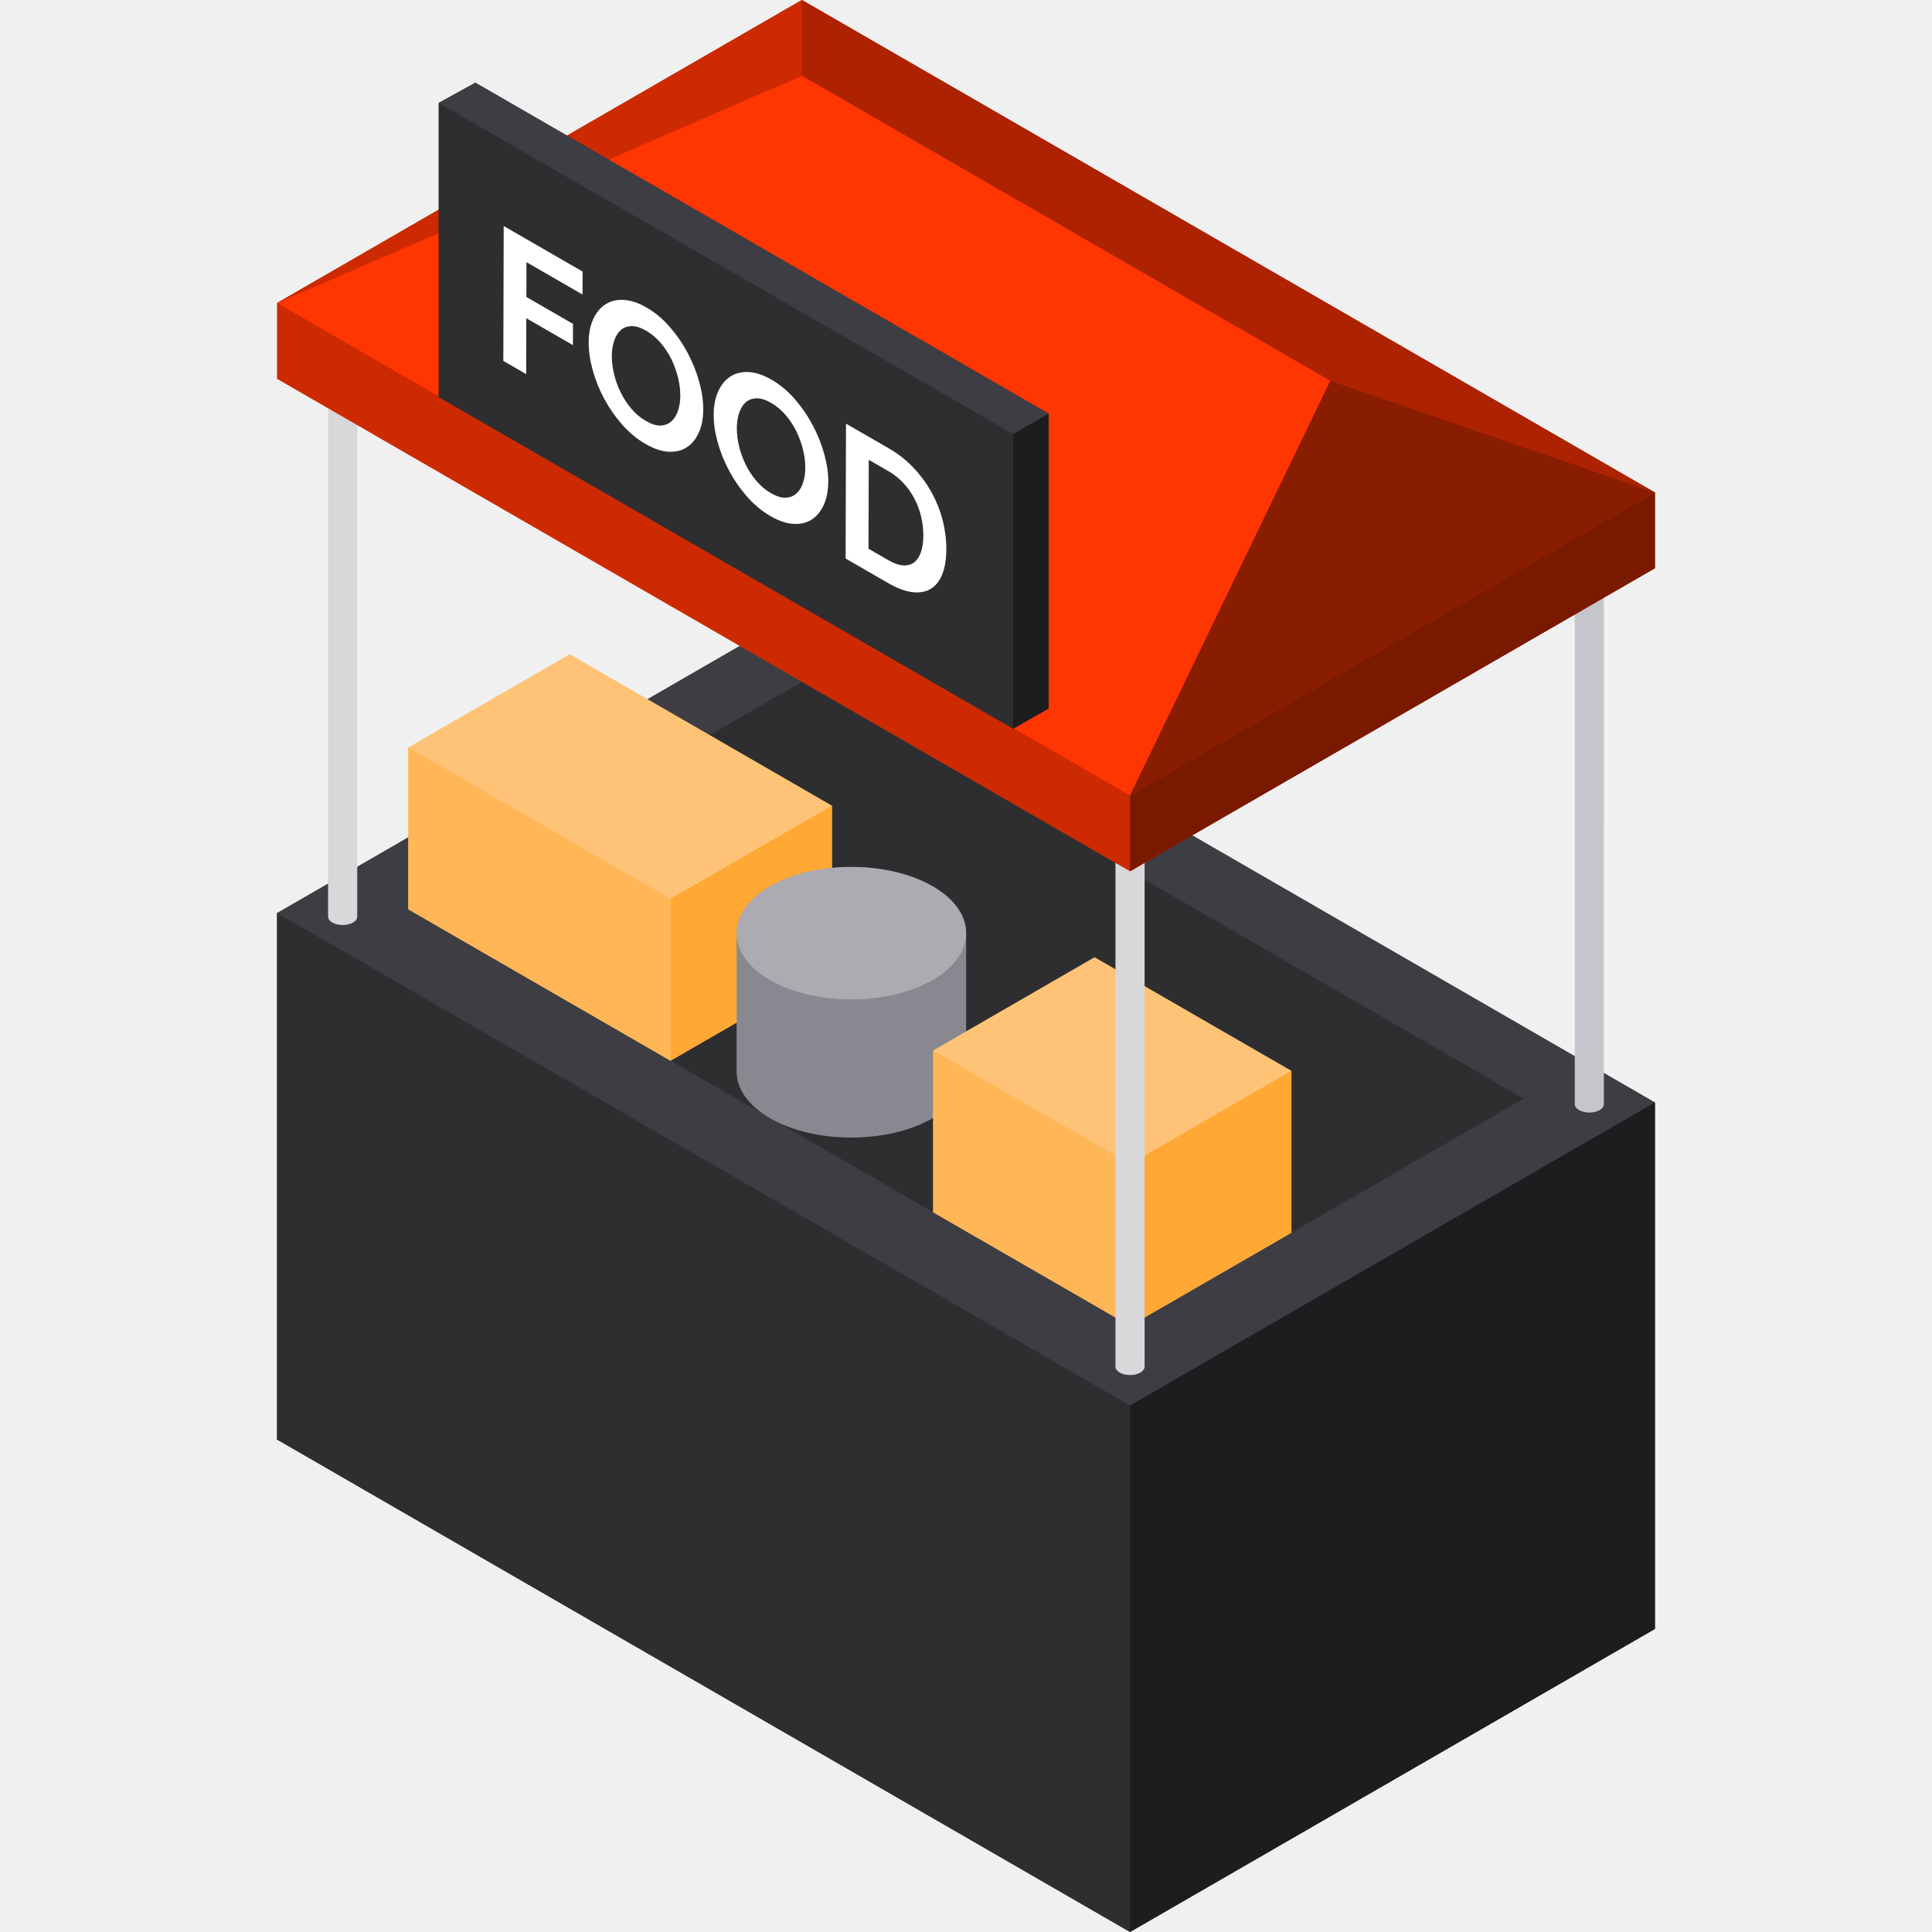
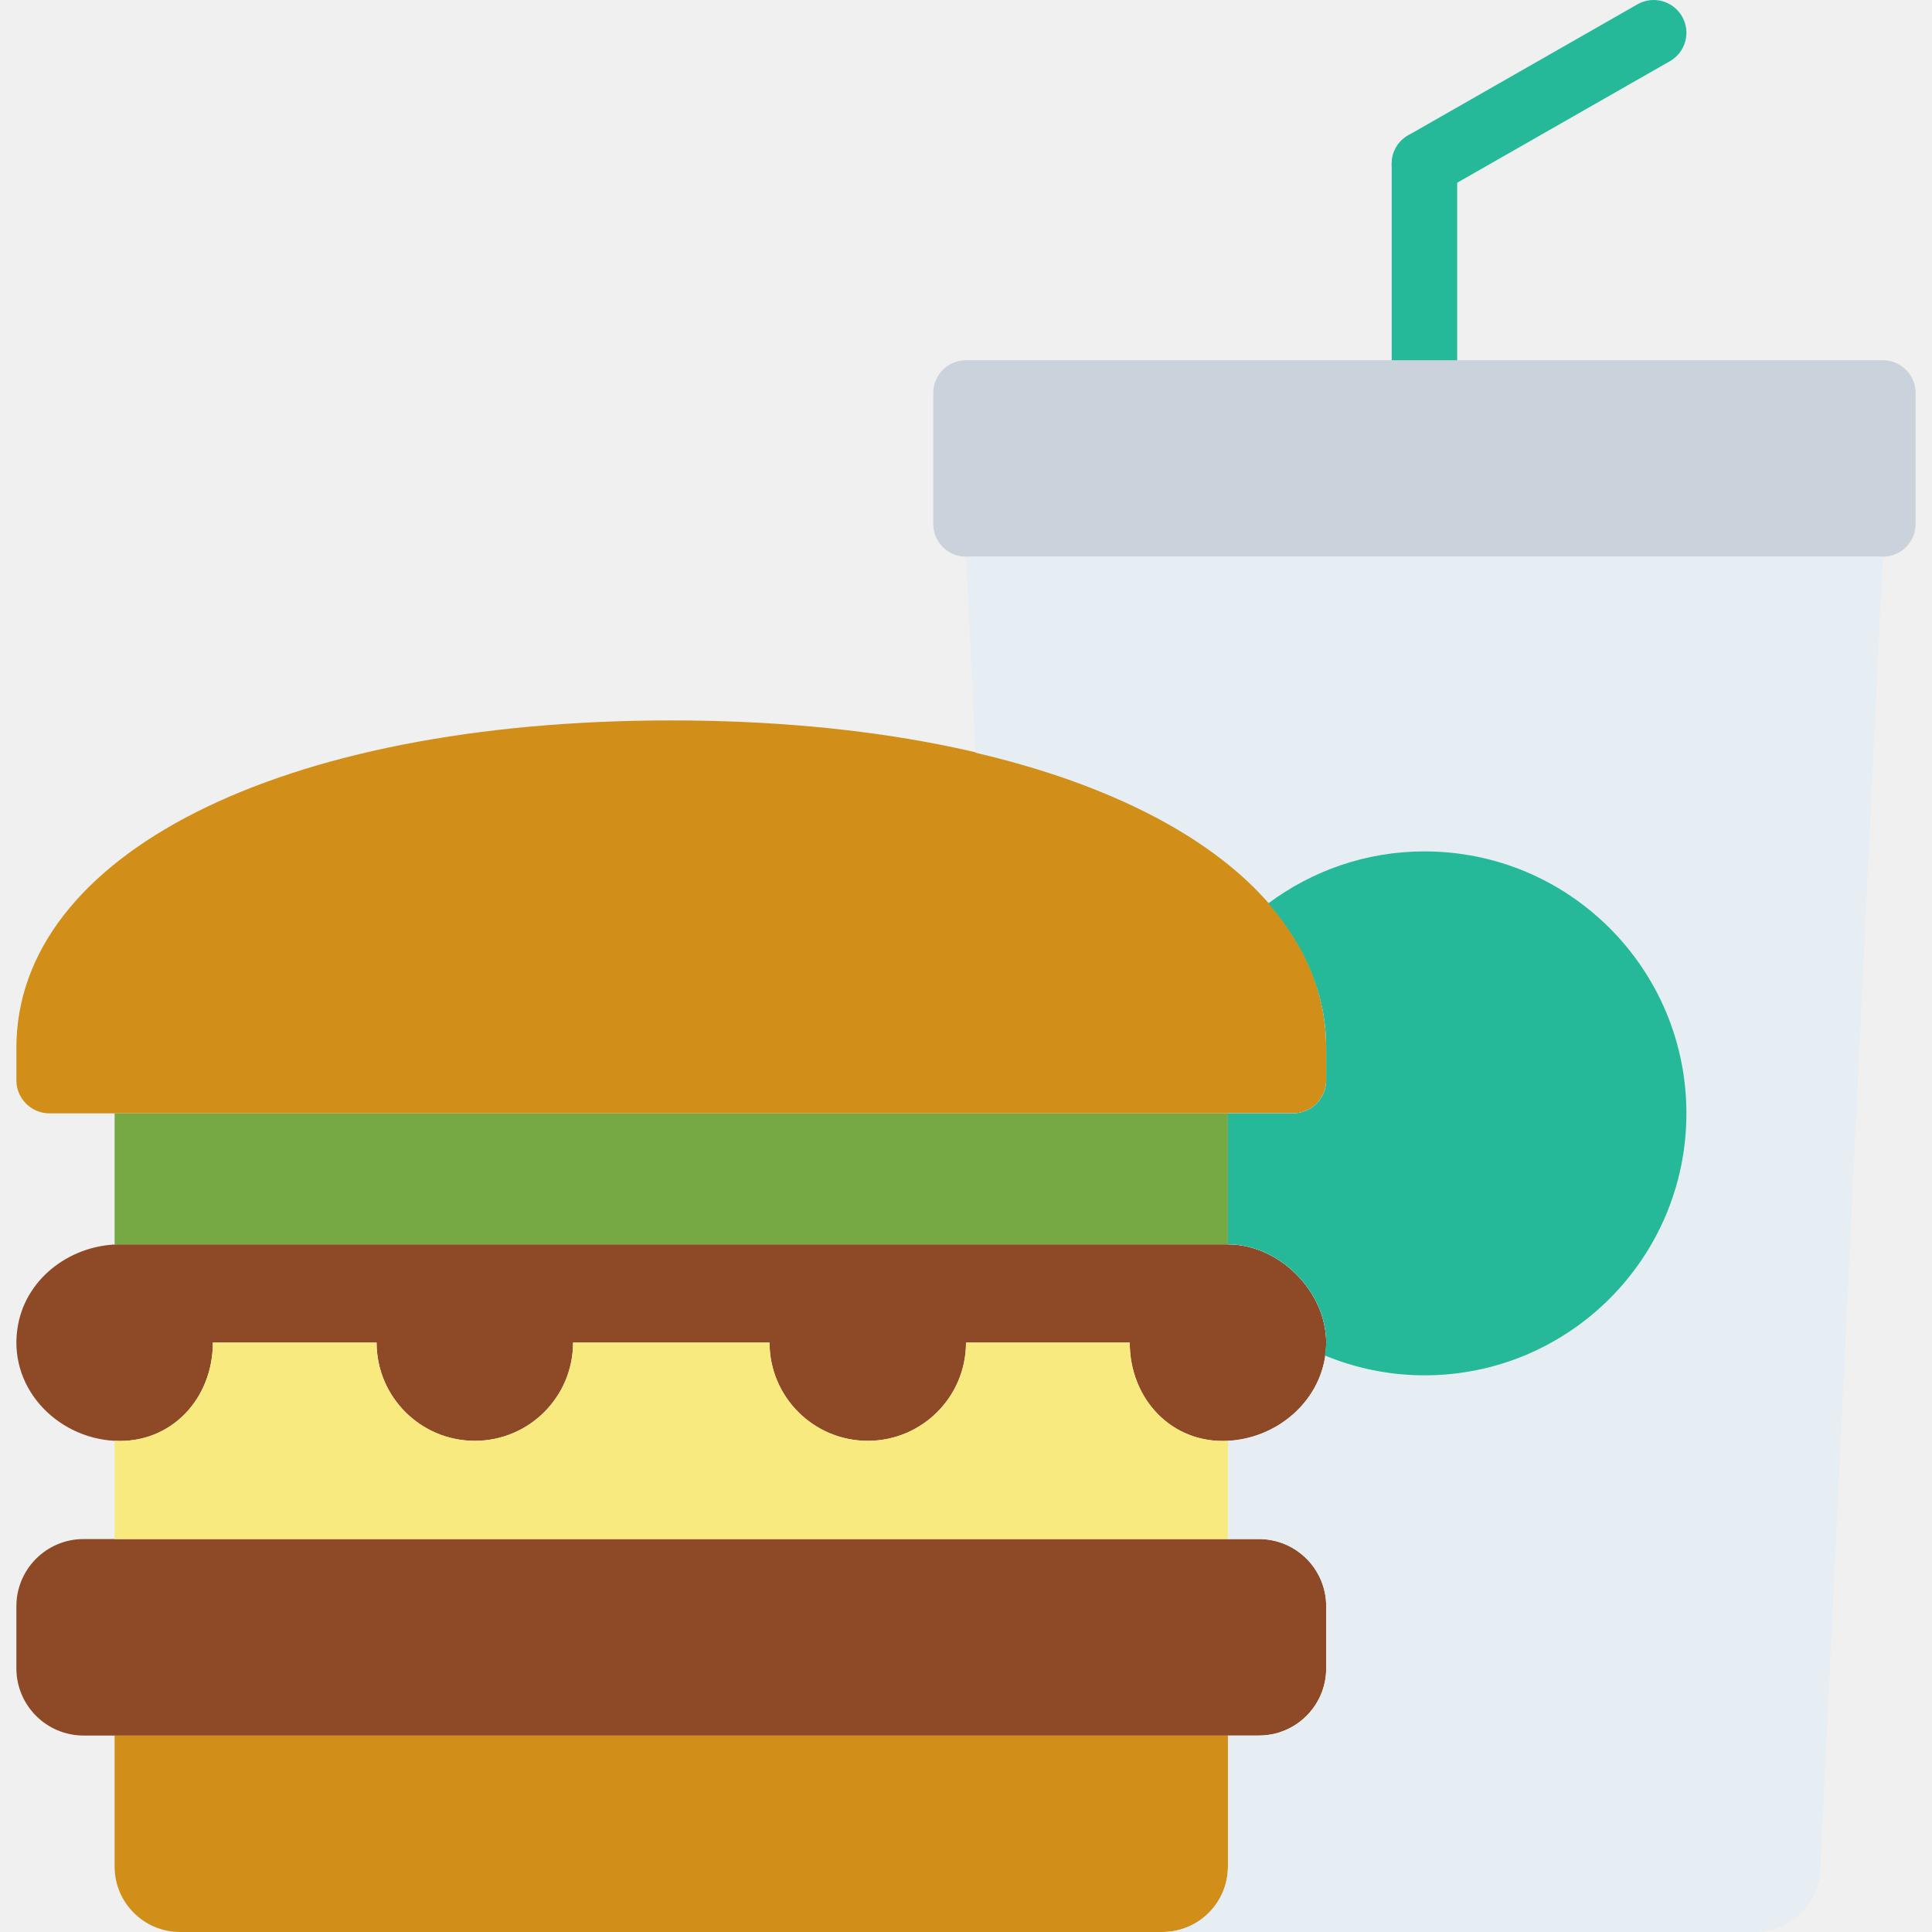
- <svg xmlns="http://www.w3.org/2000/svg" height="20px" width="20px" version="1.1" id="Layer_1" viewBox="0 0 512 512" xml:space="preserve">
-   <polygon style="fill:#3E3D43;" points="73.422,241.949 73.422,381.49 299.471,512 438.578,431.686 438.578,292.145 212.529,161.635   " />
+ <svg xmlns="http://www.w3.org/2000/svg" height="20px" width="20px" version="1.1" id="Layer_1" viewBox="0 0 512.004 512.004" xml:space="preserve">
  <g>
-     <polygon style="fill:#2E2E30;" points="108.199,240.941 299.471,351.373 403.801,291.137 212.529,180.706  " />
-     <polygon style="fill:#2E2E30;" points="73.422,241.949 73.422,381.49 299.471,512 299.471,372.459  " />
+     <g>
+       <path style="fill:#25B99A;" d="M377.494,104.14c-4.799,0-8.678-3.888-8.678-8.678V43.394c0-4.79,3.879-8.678,8.678-8.678    c4.799,0,8.678,3.888,8.678,8.678v52.068C386.172,100.252,382.293,104.14,377.494,104.14" />
+       <path style="fill:#25B99A;" d="M377.502,52.072c-3.02,0-5.944-1.571-7.541-4.374c-2.386-4.157-0.937-9.459,3.228-11.837    L433.935,1.15c4.148-2.386,9.459-0.937,11.837,3.228c2.386,4.157,0.937,9.459-3.228,11.837l-60.746,34.712    C380.444,51.708,378.96,52.072,377.502,52.072" />
+     </g>
+     <path style="fill:#CAD3DB;" d="M498.985,147.53H256.002c-4.79,0-8.678-3.888-8.678-8.678V104.14c0-4.79,3.888-8.678,8.678-8.678   h242.983c4.79,0,8.678,3.888,8.678,8.678v34.712C507.663,143.642,503.775,147.53,498.985,147.53" />
+     <path style="fill:#D18F1A;" d="M308.07,512.004H47.731c-9.589,0-17.356-7.767-17.356-17.356v-34.712h295.051v34.712   C325.426,504.238,317.659,512.004,308.07,512.004" />
+     <g>
+       <path style="fill:#8E4A27;" d="M333.644,459.937H22.157c-9.841,0-17.816-7.975-17.816-17.816v-16.436    c0-9.841,7.975-17.816,17.816-17.816h311.487c9.841,0,17.816,7.975,17.816,17.816v16.436    C351.46,451.961,343.485,459.937,333.644,459.937" />
+       <path style="fill:#8E4A27;" d="M31.931,329.767c-12.809,0-24.671,8.556-27.11,21.122c-3.167,16.332,9.876,30.121,25.557,30.946    c15.013,0.79,26.034-11.195,26.034-26.034h43.39c0,14.379,11.655,26.034,26.034,26.034c14.379,0,26.034-11.655,26.034-26.034    h52.068c0,14.379,11.655,26.034,26.034,26.034c14.379,0,26.034-11.655,26.034-26.034h43.39c0,14.839,11.021,26.824,26.034,26.034    c14.076-0.738,26.034-11.941,26.034-26.034c0-13.564-12.47-26.034-26.034-26.034H31.931z" />
+     </g>
+     <polygon style="fill:#76A944;" points="30.372,329.767 325.422,329.767 325.422,295.055 30.372,295.055  " />
+     <path style="fill:#F9EA7F;" d="M299.392,355.801h-43.39c0,14.379-11.655,26.034-26.034,26.034   c-14.379,0-26.034-11.655-26.034-26.034h-52.068c0,14.379-11.655,26.034-26.034,26.034s-26.034-11.655-26.034-26.034h-43.39   c0,14.839-11.021,26.824-26.034,26.034v26.034h295.051v-26.034C310.413,382.625,299.392,370.64,299.392,355.801" />
+     <path style="fill:#D18F1A;" d="M177.9,190.92c-104.136,0-173.559,35.797-173.559,86.78v8.574c0,4.851,3.931,8.782,8.782,8.782   h329.554c4.851,0,8.782-3.931,8.782-8.782v-8.574C351.46,226.716,282.036,190.92,177.9,190.92" />
+     <path style="fill:#E6EEF3;" d="M256.002,147.53l2.473,51.929c57.743,13.486,92.984,41.984,92.984,78.241v8.574   c0,4.851-3.931,8.782-8.782,8.782h-17.252v34.712c13.564,0,26.034,12.47,26.034,26.034c0,14.102-11.958,25.296-26.034,26.034   v26.034h8.218c9.841,0,17.816,7.975,17.816,17.816v16.436c0,9.841-7.975,17.816-17.816,17.816h-8.218v34.712   c0,9.58-7.767,17.356-17.356,17.356h157.028c9.259,0,16.879-7.263,17.321-16.514l16.566-347.96H256.002z" />
+     <path style="fill:#25B99A;" d="M377.494,225.631c-15.525,0-29.817,5.163-41.377,13.772c9.867,11.333,15.343,24.203,15.343,38.296   v8.574c0,4.851-3.931,8.782-8.782,8.782h-17.252v34.712c13.564,0,26.034,12.47,26.034,26.034c0,1.172-0.2,2.291-0.364,3.419   c8.14,3.358,17.044,5.259,26.398,5.259c38.339,0,69.424-31.085,69.424-69.424S415.833,225.631,377.494,225.631" />
  </g>
-   <polygon style="fill:#1D1D1F;" points="438.578,292.145 438.578,431.686 299.471,512 299.471,372.459 " />
-   <polygon style="fill:#FEC377;" points="108.199,198.073 108.199,240.974 177.696,281.098 220.464,256.406 220.464,213.505   150.966,173.38 " />
-   <polygon style="fill:#FFB657;" points="108.199,198.073 108.199,240.974 177.696,281.098 177.696,238.197 " />
-   <polygon style="fill:#FFA834;" points="220.464,213.505 220.464,256.406 177.696,281.098 177.696,238.197 " />
-   <path style="fill:#898890;" d="M256.036,283.918v-36.606l0,0c0.006-4.506-2.951-9.012-8.874-12.432  c-11.843-6.838-31.224-6.838-43.067,0c-5.924,3.42-8.887,7.927-8.889,12.432l0,0v36.606h0.001  c-0.007,4.506,2.947,9.011,8.864,12.428c11.829,6.83,31.211,6.83,43.067,0C253.067,292.93,256.034,288.424,256.036,283.918  L256.036,283.918z" />
-   <path style="fill:#ACABB1;" d="M204.093,234.88c-11.843,6.838-11.855,18.021-0.025,24.85c11.829,6.83,31.209,6.83,43.067,0  c11.858-6.83,11.868-18.012,0.025-24.85C235.318,228.042,215.938,228.042,204.093,234.88z" />
-   <polygon style="fill:#FEC377;" points="247.306,278.368 247.306,321.269 299.471,351.373 342.239,326.681 342.239,283.78   290.073,253.676 " />
-   <polygon style="fill:#FFB657;" points="247.306,278.368 247.306,321.269 299.471,351.373 299.471,308.472 " />
-   <polygon style="fill:#FFA834;" points="342.239,283.78 342.239,326.681 299.471,351.373 299.471,308.472 " />
-   <g>
-     <path style="fill:#D8D8DA;" d="M94.67,96.988v-0.004h-0.001c-0.002-0.571-0.376-1.141-1.124-1.576   c-1.502-0.871-3.961-0.874-5.467-0.004c-0.752,0.435-1.13,1.007-1.13,1.58v145.924c0,0.573,0.375,1.144,1.126,1.579   c1.504,0.868,3.963,0.869,5.467,0.004c0.754-0.435,1.13-1.008,1.129-1.583C94.67,242.908,94.67,96.989,94.67,96.988z" />
-     <path style="fill:#D8D8DA;" d="M303.332,216.248v-0.004h-0.001c-0.002-0.571-0.376-1.141-1.124-1.576   c-1.502-0.871-3.961-0.874-5.467-0.004c-0.752,0.435-1.13,1.007-1.13,1.58v145.923c0,0.573,0.375,1.144,1.126,1.578   c1.504,0.868,3.963,0.869,5.467,0.004c0.754-0.435,1.13-1.008,1.128-1.583C303.332,362.167,303.332,216.249,303.332,216.248z" />
-   </g>
-   <path style="fill:#C6C5CB;" d="M425.051,146.686v-0.004h-0.001c-0.002-0.571-0.376-1.141-1.124-1.576  c-1.502-0.871-3.961-0.874-5.467-0.004c-0.752,0.435-1.13,1.007-1.13,1.58v145.924c0,0.573,0.375,1.144,1.126,1.578  c1.504,0.868,3.963,0.869,5.467,0.004c0.754-0.435,1.13-1.008,1.128-1.583C425.051,292.606,425.051,146.687,425.051,146.686z" />
-   <polygon style="fill:#CD2A01;" points="73.422,100.392 299.471,230.902 438.578,150.589 438.578,130.51 212.529,0 73.422,80.314 " />
-   <polygon style="fill:#AD2201;" points="73.422,80.314 299.471,210.824 438.578,130.51 212.529,0 " />
-   <polygon style="fill:#CD2A01;" points="212.529,0 212.529,20.078 73.422,80.314 " />
-   <polygon style="fill:#FF3502;" points="73.422,80.314 212.529,20.078 352.569,100.93 299.471,210.824 " />
-   <polygon style="fill:#2E2E30;" points="116.24,27.287 116.24,105.237 268.469,193.126 277.901,187.751 277.901,109.627   125.975,21.913 " />
-   <polygon style="fill:#1D1D1F;" points="268.469,193.126 277.901,187.751 277.901,109.627 268.469,115.003 " />
-   <polygon style="fill:#3E3D43;" points="116.24,27.287 125.975,21.913 277.901,109.627 268.469,115.003 " />
-   <polygon style="fill:#891D00;" points="352.569,100.93 438.578,130.51 299.471,210.824 " />
-   <polygon style="fill:#791900;" points="299.471,210.824 299.471,230.902 438.578,150.589 438.578,130.51 " />
-   <path style="fill:#FFFFFF;" d="M154.393,71.965l-0.018,6.091l-14.856-8.577l-0.026,9.216l12.355,7.133l-0.016,5.637l-12.355-7.133  l-0.042,14.804l-6.049-3.492l0.101-35.749L154.393,71.965 M171.179,111.564c1.462,0.844,2.753,1.244,3.88,1.204  c1.126-0.036,2.081-0.399,2.856-1.097c0.78-0.69,1.369-1.638,1.764-2.841c0.399-1.201,0.604-2.535,0.608-4.012  c0.004-1.543-0.206-3.161-0.626-4.85c-0.42-1.684-1.017-3.306-1.785-4.862c-0.773-1.554-1.719-2.982-2.841-4.287  c-1.122-1.3-2.388-2.36-3.789-3.168c-1.462-0.844-2.764-1.25-3.904-1.224c-1.14,0.032-2.091,0.394-2.856,1.075  c-0.761,0.691-1.341,1.632-1.74,2.828c-0.399,1.201-0.604,2.535-0.608,4.012c-0.004,1.543,0.196,3.156,0.602,4.837  s0.993,3.298,1.766,4.852c0.768,1.557,1.719,2.993,2.84,4.315C168.469,109.666,169.745,110.737,171.179,111.564 M171.349,81.503  c2.253,1.301,4.299,3.014,6.153,5.143c1.855,2.128,3.431,4.426,4.742,6.899c1.309,2.472,2.328,5.011,3.051,7.61  c0.727,2.607,1.083,5.032,1.076,7.282c-0.006,2.38-0.39,4.44-1.158,6.162c-0.764,1.73-1.821,3.038-3.169,3.921  c-1.348,0.888-2.961,1.283-4.832,1.195c-1.875-0.09-3.905-0.769-6.096-2.033c-2.281-1.318-4.347-3.02-6.196-5.113  c-1.855-2.096-3.442-4.377-4.766-6.836c-1.324-2.464-2.347-4.995-3.074-7.602c-0.722-2.604-1.083-5.049-1.076-7.331  c0.006-2.38,0.403-4.438,1.182-6.175c0.783-1.736,1.855-3.046,3.217-3.942s2.98-1.3,4.855-1.21  C167.129,79.565,169.159,80.238,171.349,81.503 M204.308,130.692c1.458,0.841,2.753,1.244,3.88,1.204  c1.126-0.036,2.076-0.402,2.856-1.097c0.775-0.693,1.365-1.641,1.764-2.841c0.399-1.201,0.599-2.538,0.603-4.016  c0.004-1.543-0.201-3.159-0.621-4.848c-0.42-1.684-1.017-3.306-1.785-4.862c-0.773-1.554-1.719-2.982-2.845-4.29  c-1.122-1.3-2.383-2.357-3.784-3.166c-1.462-0.844-2.764-1.25-3.904-1.224c-1.14,0.032-2.095,0.391-2.856,1.075  c-0.765,0.688-1.345,1.63-1.745,2.824c-0.395,1.203-0.599,2.538-0.603,4.016c-0.004,1.543,0.196,3.156,0.602,4.837  s0.993,3.298,1.766,4.852c0.768,1.557,1.714,2.991,2.84,4.315C201.599,128.794,202.875,129.864,204.308,130.692 M204.479,100.63  c2.248,1.298,4.299,3.014,6.154,5.143c1.85,2.126,3.431,4.426,4.742,6.899s2.328,5.011,3.051,7.61  c0.722,2.604,1.083,5.032,1.076,7.282c-0.006,2.38-0.394,4.438-1.158,6.162c-0.768,1.727-1.827,3.035-3.174,3.917  c-1.348,0.888-2.957,1.286-4.832,1.196c-1.869-0.088-3.905-0.769-6.096-2.033c-2.277-1.314-4.343-3.017-6.192-5.11  c-1.855-2.096-3.442-4.377-4.766-6.835c-1.324-2.464-2.352-4.998-3.074-7.602c-0.722-2.604-1.083-5.049-1.076-7.331  c0.006-2.38,0.399-4.44,1.182-6.175c0.777-1.739,1.851-3.049,3.212-3.946c1.367-0.893,2.985-1.297,4.855-1.21  C200.258,98.692,202.289,99.365,204.479,100.63 M230.161,145.415l5.258,3.035c1.491,0.861,2.811,1.322,3.97,1.388  c1.155,0.057,2.119-0.218,2.898-0.827c0.774-0.611,1.373-1.515,1.787-2.723c0.409-1.211,0.619-2.653,0.623-4.332  c0.005-1.713-0.195-3.407-0.597-5.086c-0.405-1.681-1.002-3.271-1.79-4.767c-0.783-1.493-1.752-2.859-2.908-4.096  c-1.15-1.24-2.456-2.278-3.917-3.122l-5.258-3.035L230.161,145.415 M235.504,118.794c2.543,1.468,4.766,3.224,6.678,5.269  c1.912,2.042,3.509,4.24,4.79,6.598c1.277,2.349,2.238,4.795,2.875,7.333c0.636,2.538,0.95,5.027,0.943,7.478  c-0.007,2.72-0.372,4.971-1.093,6.758c-0.725,1.785-1.76,3.068-3.107,3.853c-1.348,0.79-2.965,1.062-4.854,0.832  c-1.884-0.232-3.995-1.024-6.333-2.374l-11.307-6.528l0.101-35.749L235.504,118.794" />
</svg>
